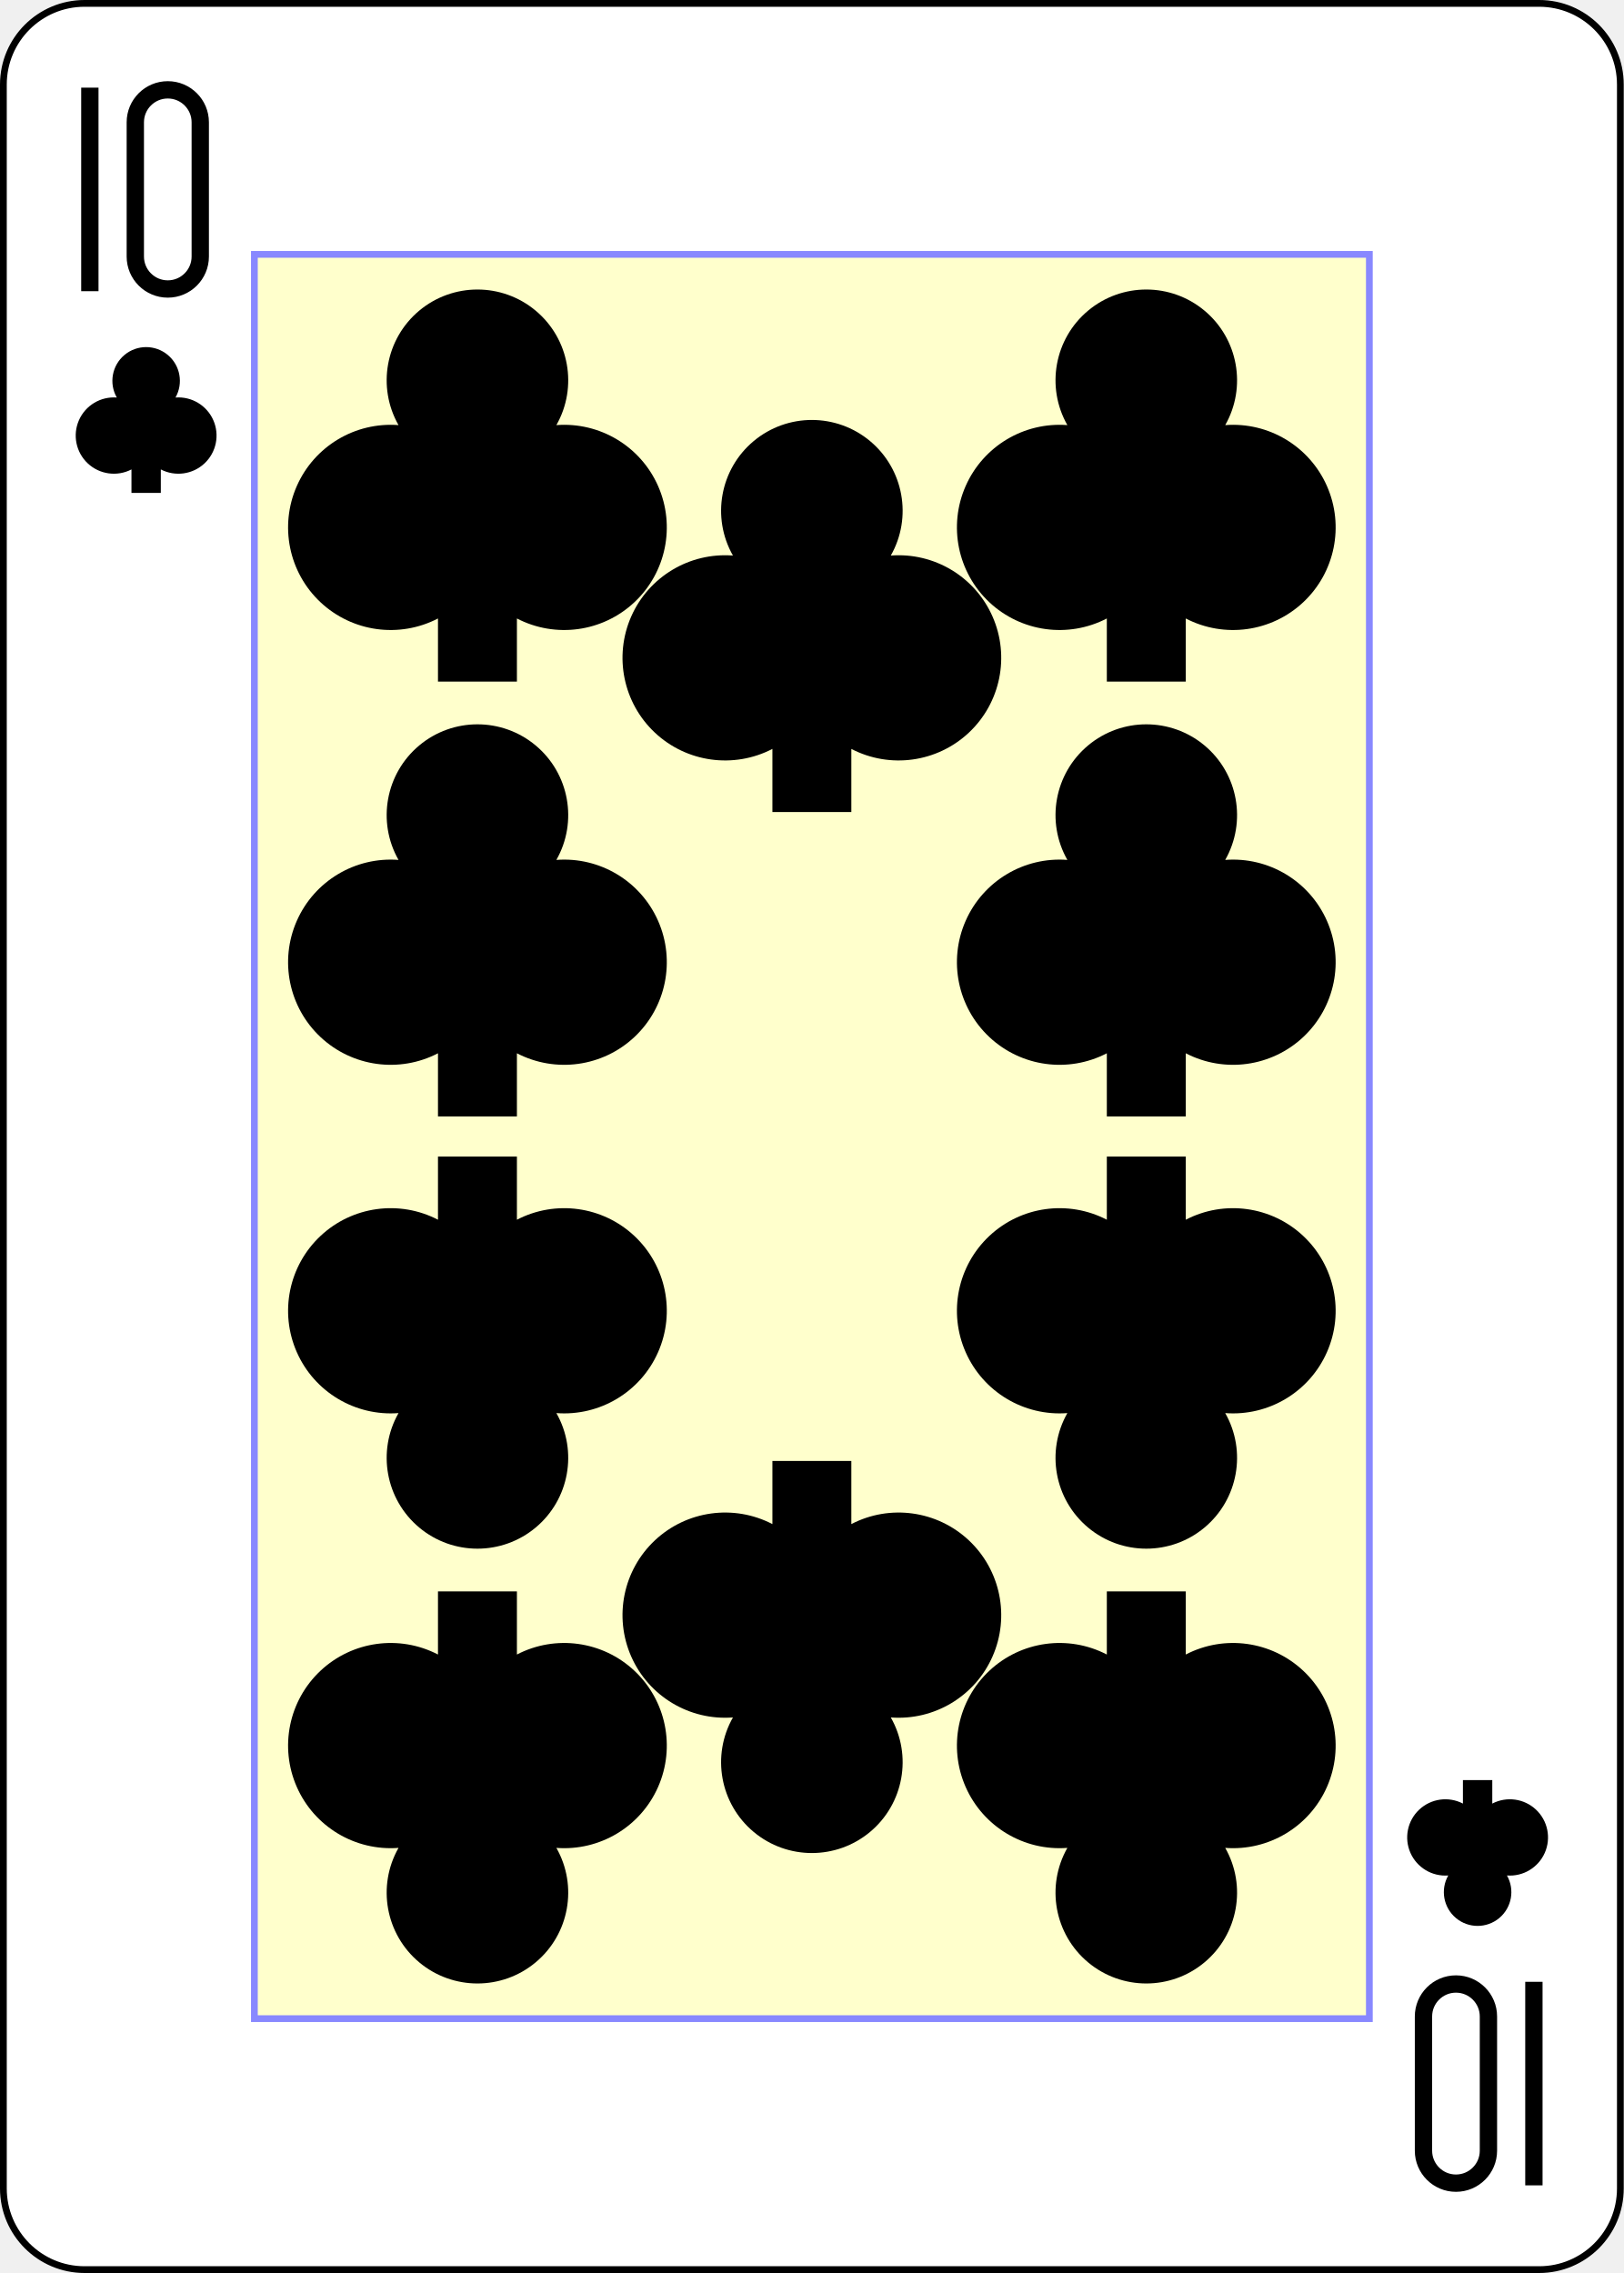
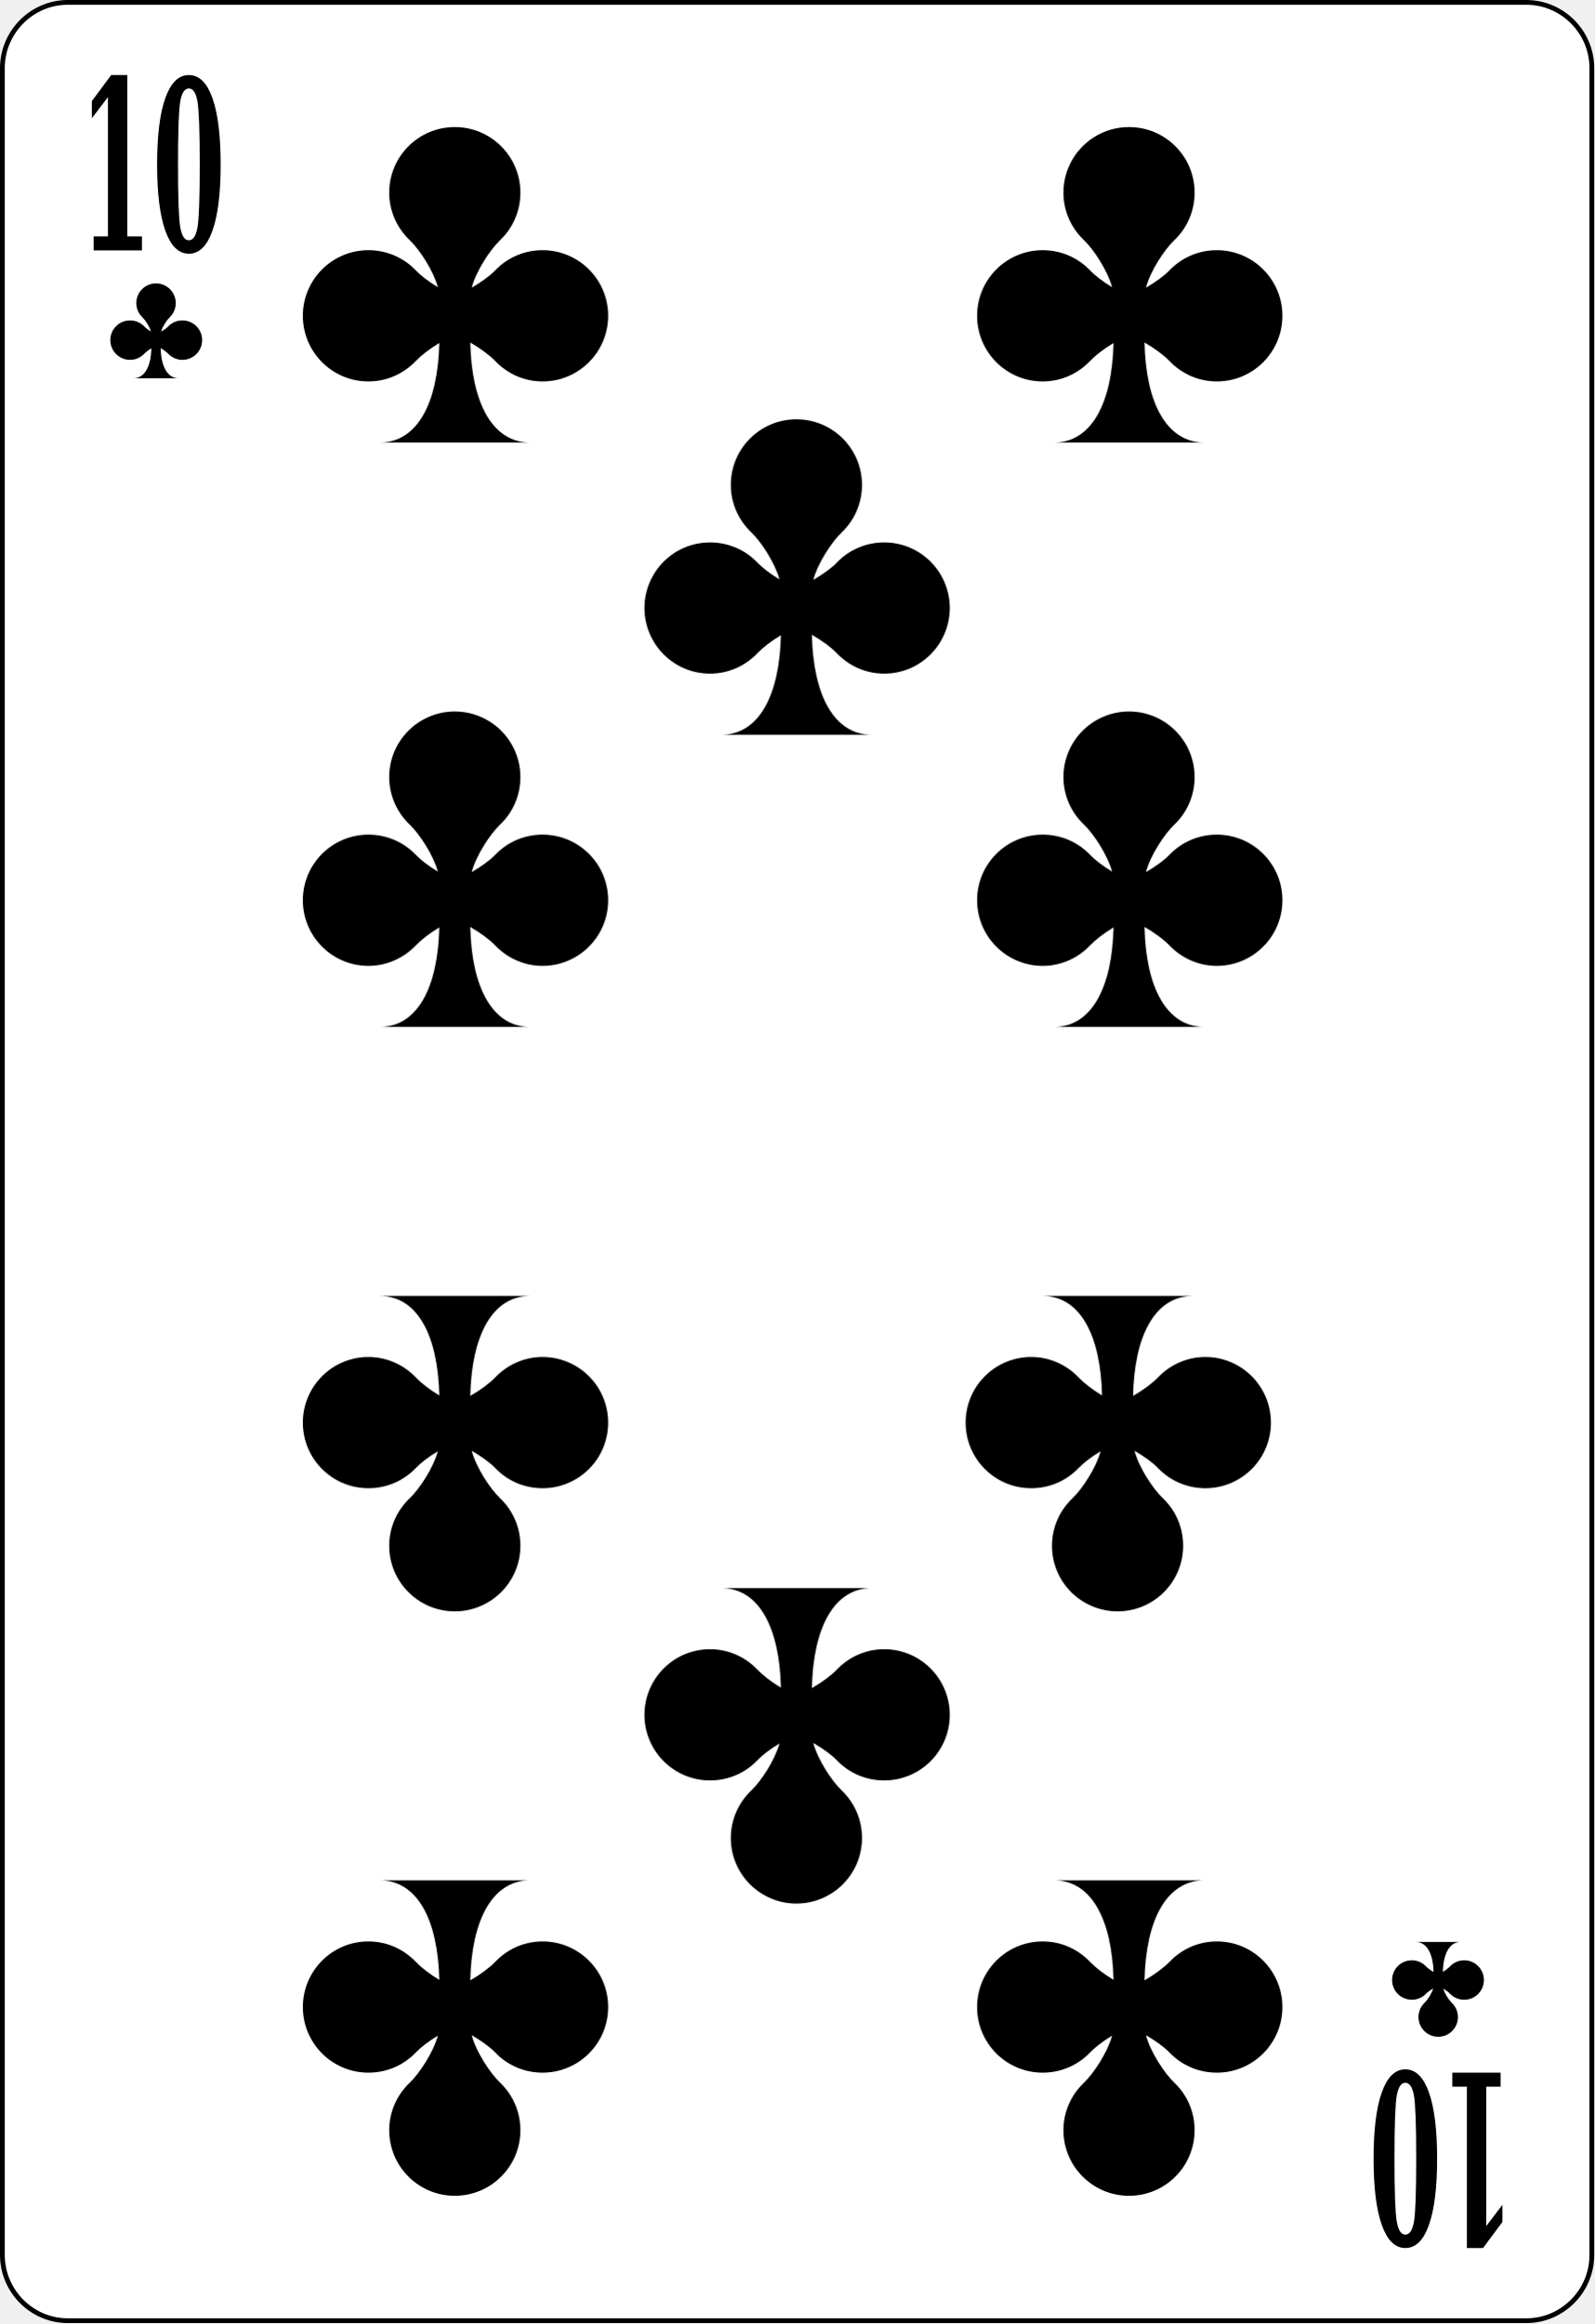
- <svg xmlns="http://www.w3.org/2000/svg" xmlns:xlink="http://www.w3.org/1999/xlink" class="card" face="TC" height="3.5in" preserveAspectRatio="none" viewBox="-120 -168 240 336" width="2.5in">
-   <symbol id="SCT" viewBox="-600 -600 1200 1200" preserveAspectRatio="xMinYMid">
-     <path d="M-100 500L100 500L100 340A260 260 0 1 0 200 -150A230 230 0 1 0 -200 -150A260 260 0 1 0 -100 340Z" fill="black" />
-   </symbol>
-   <symbol id="VCT" viewBox="-500 -500 1000 1000" preserveAspectRatio="xMinYMid">
-     <path d="M-260 430L-260 -430M-50 0L-50 -310A150 150 0 0 1 250 -310L250 310A150 150 0 0 1 -50 310Z" stroke="black" stroke-width="80" stroke-linecap="square" stroke-miterlimit="1.5" fill="none" />
-   </symbol>
-   <defs>
-     <rect id="XCT" width="164.8" height="260.8" x="-82.4" y="-130.4" />
-   </defs>
-   <rect width="239" height="335" x="-119.5" y="-167.5" rx="12" ry="12" fill="white" stroke="black" />
-   <use xlink:href="#XCT" stroke="#88f" fill="#FFC" />
-   <use xlink:href="#VCT" height="32" x="-114.4" y="-156" />
-   <use xlink:href="#SCT" height="26.032" x="-111.416" y="-119" />
-   <use xlink:href="#SCT" height="70" x="-84.43" y="-131.409" />
-   <use xlink:href="#SCT" height="70" x="14.43" y="-131.409" />
-   <use xlink:href="#SCT" height="70" x="-84.43" y="-67.136" />
-   <use xlink:href="#SCT" height="70" x="14.43" y="-67.136" />
-   <use xlink:href="#SCT" height="70" x="-35" y="-112.127" />
-   <g transform="rotate(180)">
-     <use xlink:href="#VCT" height="32" x="-114.4" y="-156" />
-     <use xlink:href="#SCT" height="26.032" x="-111.416" y="-119" />
-     <use xlink:href="#SCT" height="70" x="-84.43" y="-131.409" />
-     <use xlink:href="#SCT" height="70" x="14.43" y="-131.409" />
-     <use xlink:href="#SCT" height="70" x="-84.43" y="-67.136" />
-     <use xlink:href="#SCT" height="70" x="14.43" y="-67.136" />
-     <use xlink:href="#SCT" height="70" x="-35" y="-112.127" />
+ <svg xmlns="http://www.w3.org/2000/svg" xmlns:xlink="http://www.w3.org/1999/xlink" width="208" height="303" viewBox="0 0 167.086 242.667" xml:space="preserve" id="svg2" version="1.0">
+   <defs id="defs88" />
+   <path id="path5" d="M 166.836,235.893 C 166.836,239.685 163.75,242.784 159.966,242.784 L 7.111,242.784 C 3.336,242.784 0.25,239.685 0.25,235.893 L 0.25,6.775 C 0.25,2.988 3.336,-0.116 7.111,-0.116 L 159.966,-0.116 C 163.75,-0.116 166.836,2.988 166.836,6.775 L 166.836,235.893 L 166.836,235.893 z " style="fill:#ffffff;fill-rule:nonzero;stroke:#000000;stroke-width:0.5;stroke-miterlimit:4" />
+   <g style="fill-rule:nonzero;stroke:none;stroke-miterlimit:4" id="g5885" transform="translate(-2.93176,-0.1274412)">
+     <path d="M 12.743,25.999 L 12.743,24.53 L 14.243,24.53 L 14.243,9.932 L 12.556,12.155 L 12.556,10.354 L 14.584,7.624 L 16.274,7.624 L 16.274,24.53 L 17.806,24.53 L 17.806,25.999 L 12.743,25.999 L 12.743,25.999 z " id="path5887" />
+     <path d="M 22.73,26.342 C 21.651,26.342 20.826,25.539 20.254,23.932 C 19.682,22.325 19.396,20.011 19.396,16.989 C 19.396,13.968 19.682,11.652 20.254,10.041 C 20.826,8.429 21.651,7.624 22.73,7.624 C 23.802,7.624 24.623,8.429 25.195,10.041 C 25.767,11.652 26.053,13.968 26.053,16.989 C 26.053,20.011 25.767,22.325 25.195,23.932 C 24.623,25.539 23.802,26.342 22.73,26.342 z M 22.73,24.936 C 23.162,24.936 23.459,24.497 23.621,23.618 C 23.783,22.739 23.865,20.529 23.865,16.989 C 23.865,13.473 23.783,11.268 23.621,10.373 C 23.459,9.478 23.162,9.03 22.73,9.03 C 22.291,9.03 21.99,9.469 21.828,10.348 C 21.665,11.227 21.584,13.441 21.584,16.989 C 21.584,20.529 21.665,22.739 21.828,23.618 C 21.99,24.497 22.291,24.936 22.73,24.936 L 22.73,24.936 z " id="path5889" />
  </g>
+   <g style="fill-rule:nonzero;stroke:none;stroke-miterlimit:4" id="g5891" transform="translate(3.2594,0.2172862)">
+     <path d="M 154.016,216.579 L 154.016,218.048 L 152.516,218.048 L 152.516,232.646 L 154.204,230.423 L 154.204,232.224 L 152.174,234.954 L 150.485,234.954 L 150.485,218.048 L 148.954,218.048 L 148.954,216.579 L 154.016,216.579 L 154.016,216.579 z " id="path5893" />
+     <path d="M 144.028,216.235 C 145.108,216.235 145.934,217.039 146.504,218.646 C 147.077,220.253 147.362,222.567 147.362,225.589 C 147.362,228.61 147.077,230.927 146.504,232.538 C 145.934,234.149 145.108,234.954 144.028,234.954 C 142.958,234.954 142.135,234.149 141.565,232.538 C 140.993,230.927 140.706,228.61 140.706,225.589 C 140.706,222.567 140.993,220.253 141.565,218.646 C 142.135,217.039 142.958,216.235 144.028,216.235 z M 144.028,217.642 C 143.598,217.642 143.301,218.081 143.137,218.96 C 142.975,219.839 142.893,222.049 142.893,225.589 C 142.893,229.104 142.975,231.31 143.137,232.206 C 143.301,233.101 143.598,233.548 144.028,233.548 C 144.467,233.548 144.768,233.108 144.932,232.229 C 145.094,231.351 145.174,229.138 145.174,225.589 C 145.174,222.049 145.094,219.839 144.932,218.96 C 144.768,218.081 144.467,217.642 144.028,217.642 z " id="path5895" />
+   </g>
+   <path style="fill:#000000;fill-opacity:1;stroke:none;stroke-width:1.5;stroke-linecap:round;stroke-linejoin:round;stroke-miterlimit:4;stroke-opacity:1" d="M 150.737,213.04 C 151.878,213.04 152.804,212.115 152.804,210.973 C 152.804,210.383 152.553,209.854 152.157,209.477 C 151.851,209.186 151.415,208.526 151.27,207.996 C 151.553,208.167 151.809,208.361 151.962,208.522 C 152.339,208.918 152.868,209.161 153.458,209.161 C 154.6,209.161 155.525,208.236 155.525,207.094 C 155.525,205.952 154.6,205.027 153.458,205.027 C 152.868,205.027 152.339,205.277 151.962,205.673 C 151.8,205.843 151.527,206.058 151.225,206.237 C 151.267,204.341 151.918,203.102 153.104,203.102 C 153.104,203.102 148.361,203.102 148.361,203.102 C 149.551,203.102 150.209,204.348 150.248,206.252 C 149.93,206.07 149.634,205.85 149.466,205.673 C 149.089,205.277 148.56,205.027 147.97,205.027 C 146.828,205.027 145.903,205.952 145.903,207.094 C 145.903,208.236 146.828,209.161 147.97,209.161 C 148.56,209.161 149.089,208.918 149.466,208.522 C 149.626,208.355 149.903,208.156 150.203,207.981 C 150.062,208.513 149.617,209.183 149.308,209.477 C 148.912,209.854 148.669,210.384 148.669,210.973 C 148.669,212.115 149.595,213.04 150.737,213.04 z " id="use2374" />
+   <path style="fill:#000000;fill-opacity:1;stroke:none;stroke-width:1.5;stroke-linecap:round;stroke-linejoin:round;stroke-miterlimit:4;stroke-opacity:1" d="M 16.35,29.322 C 15.208,29.322 14.283,30.247 14.283,31.389 C 14.283,31.979 14.533,32.508 14.929,32.885 C 15.235,33.176 15.671,33.837 15.816,34.366 C 15.533,34.195 15.278,34.001 15.125,33.84 C 14.748,33.444 14.218,33.201 13.629,33.201 C 12.487,33.201 11.561,34.126 11.561,35.268 C 11.561,36.41 12.487,37.335 13.629,37.335 C 14.218,37.335 14.748,37.085 15.125,36.689 C 15.286,36.519 15.559,36.304 15.861,36.125 C 15.819,38.021 15.168,39.26 13.982,39.26 C 13.982,39.26 18.725,39.26 18.725,39.26 C 17.536,39.26 16.878,38.014 16.839,36.11 C 17.157,36.293 17.452,36.512 17.62,36.689 C 17.997,37.085 18.527,37.335 19.116,37.335 C 20.258,37.335 21.183,36.41 21.183,35.268 C 21.183,34.126 20.258,33.201 19.116,33.201 C 18.527,33.201 17.997,33.444 17.62,33.84 C 17.461,34.007 17.183,34.206 16.884,34.381 C 17.024,33.849 17.469,33.179 17.778,32.885 C 18.174,32.508 18.417,31.979 18.417,31.389 C 18.417,30.247 17.492,29.322 16.35,29.322 z " id="use2370" />
+   <use x="0" y="0" xlink:href="#path2242" id="use2597" transform="matrix(1,0,0,-1,0,242.6453)" width="167.086" height="242.667" />
+   <path style="fill:#000000;fill-opacity:1;stroke:none;stroke-width:1.5;stroke-linecap:round;stroke-linejoin:round;stroke-miterlimit:4;stroke-opacity:1" d="M 47.663,12.946 C 43.865,12.946 40.788,16.023 40.788,19.821 C 40.788,21.781 41.621,23.543 42.938,24.796 C 43.955,25.765 45.405,27.96 45.888,29.721 C 44.946,29.153 44.097,28.507 43.588,27.971 C 42.334,26.654 40.573,25.846 38.613,25.846 C 34.815,25.846 31.738,28.923 31.738,32.721 C 31.738,36.519 34.815,39.596 38.613,39.596 C 40.573,39.596 42.334,38.763 43.588,37.446 C 44.125,36.881 45.034,36.167 46.038,35.571 C 45.897,41.876 43.733,45.996 39.788,45.996 C 39.788,45.996 55.563,45.996 55.563,45.996 C 51.607,45.996 49.418,41.855 49.288,35.521 C 50.346,36.128 51.329,36.86 51.888,37.446 C 53.141,38.763 54.903,39.596 56.863,39.596 C 60.66,39.596 63.738,36.519 63.738,32.721 C 63.738,28.923 60.66,25.846 56.863,25.846 C 54.903,25.846 53.141,26.654 51.888,27.971 C 51.357,28.529 50.435,29.19 49.438,29.771 C 49.905,28.002 51.385,25.774 52.413,24.796 C 53.729,23.543 54.538,21.781 54.538,19.821 C 54.538,16.023 51.46,12.946 47.663,12.946 z " id="path2242" />
+   <use x="0" y="0" xlink:href="#path2242" id="use3293" transform="translate(0,61.23439)" width="167.086" height="242.667" />
+   <path id="path2841" d="M 118.333,12.946 C 114.535,12.946 111.458,16.023 111.458,19.821 C 111.458,21.781 112.291,23.543 113.608,24.796 C 114.626,25.765 116.075,27.96 116.558,29.721 C 115.616,29.153 114.768,28.507 114.258,27.971 C 113.005,26.654 111.243,25.846 109.283,25.846 C 105.485,25.846 102.408,28.923 102.408,32.721 C 102.408,36.519 105.485,39.596 109.283,39.596 C 111.243,39.596 113.005,38.763 114.258,37.446 C 114.796,36.881 115.704,36.167 116.708,35.571 C 116.567,41.876 114.403,45.996 110.458,45.996 C 110.458,45.996 126.233,45.996 126.233,45.996 C 122.277,45.996 120.088,41.855 119.958,35.521 C 121.016,36.128 122,36.86 122.558,37.446 C 123.812,38.763 125.573,39.596 127.533,39.596 C 131.331,39.596 134.408,36.519 134.408,32.721 C 134.408,28.923 131.331,25.846 127.533,25.846 C 125.573,25.846 123.812,26.654 122.558,27.971 C 122.027,28.529 121.105,29.19 120.108,29.771 C 120.576,28.002 122.055,25.774 123.083,24.796 C 124.4,23.543 125.208,21.781 125.208,19.821 C 125.208,16.023 122.131,12.946 118.333,12.946 z " style="fill:#000000;fill-opacity:1;stroke:none;stroke-width:1.5;stroke-linecap:round;stroke-linejoin:round;stroke-miterlimit:4;stroke-opacity:1" />
+   <use height="242.667" width="167.086" transform="translate(70.6704,61.23439)" id="use4073" xlink:href="#path2242" y="0" x="0" />
+   <g id="g6118">
+     <use height="242.667" width="167.086" transform="matrix(1,0,0,-1,0,242.6453)" id="use3214" xlink:href="#path2841" y="0" x="0" />
+     <use height="242.667" width="167.086" transform="matrix(1,0,0,-1,69.4683,181.4109)" id="use5481" xlink:href="#path2242" y="0" x="0" />
+   </g>
+   <use x="0" y="0" xlink:href="#use5481" id="use5483" transform="translate(-69.4683,1.9419742e-6)" width="167.086" height="242.667" />
+   <use x="0" y="0" xlink:href="#path2242" id="use5485" transform="translate(35.80557,30.61719)" width="167.086" height="242.667" />
+   <use x="0" y="0" xlink:href="#path2242" id="use6114" transform="matrix(1,0,0,-1,35.80557,212.0281)" width="167.086" height="242.667" />
</svg>
